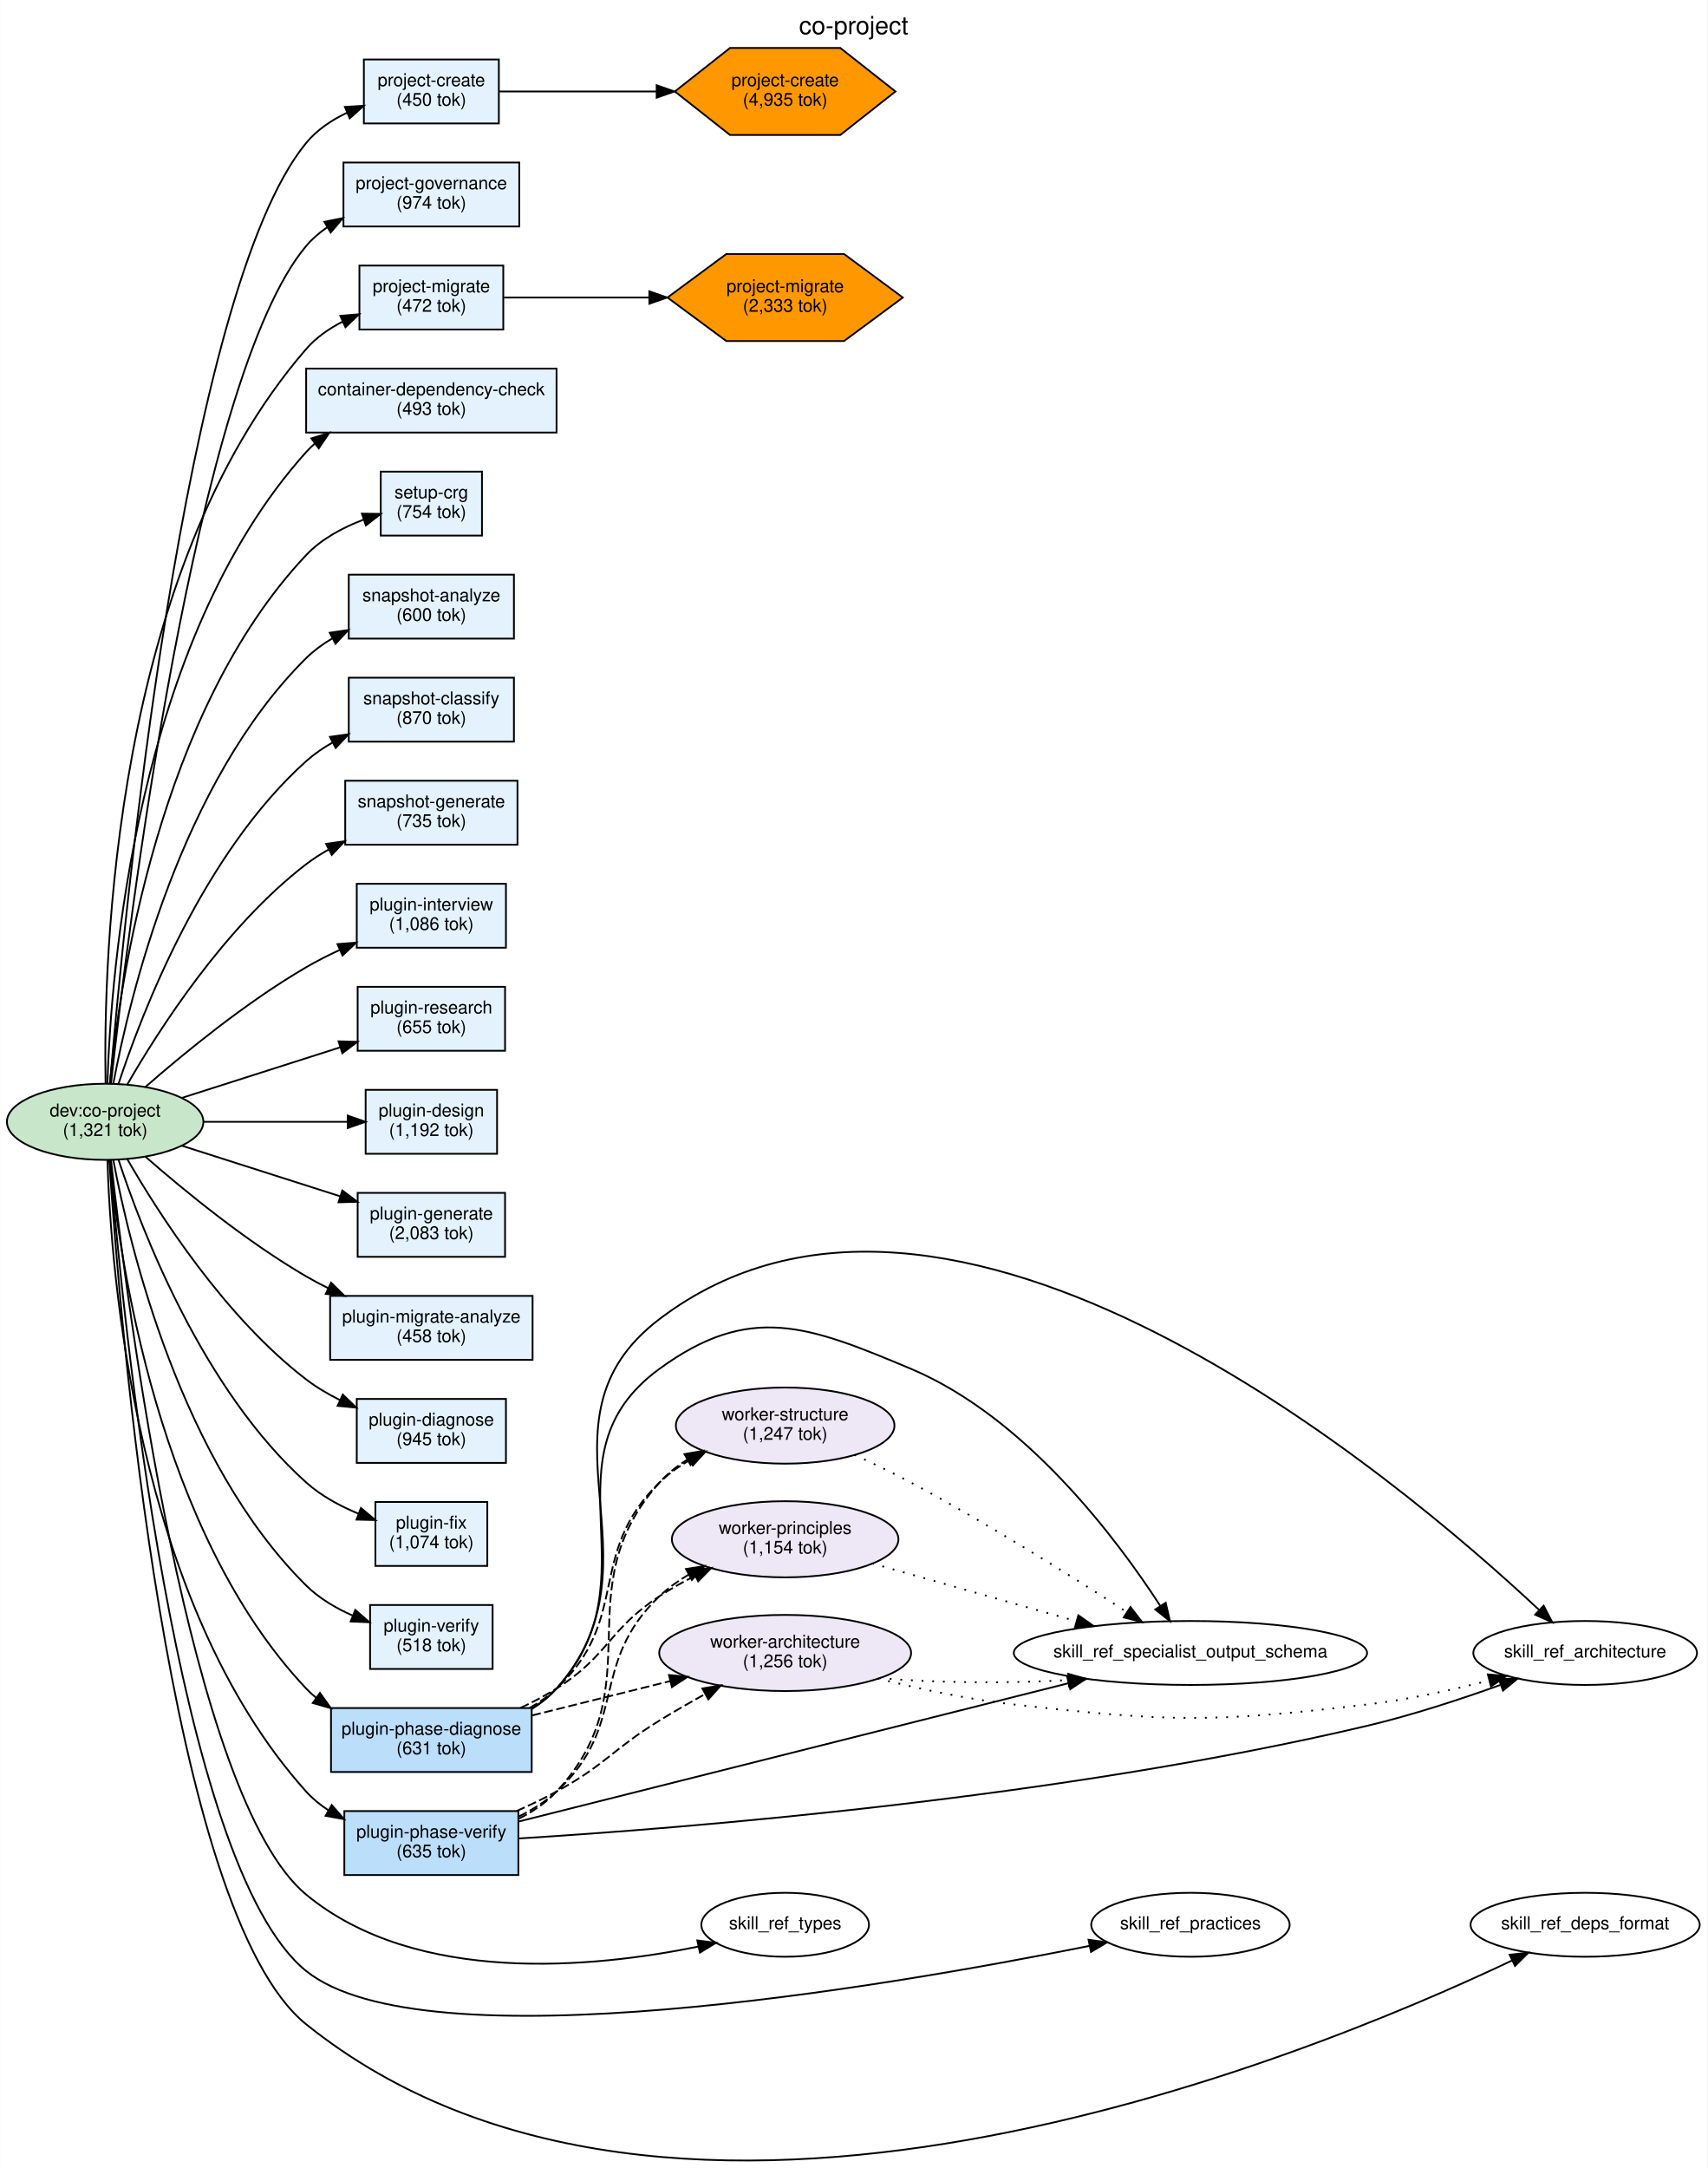
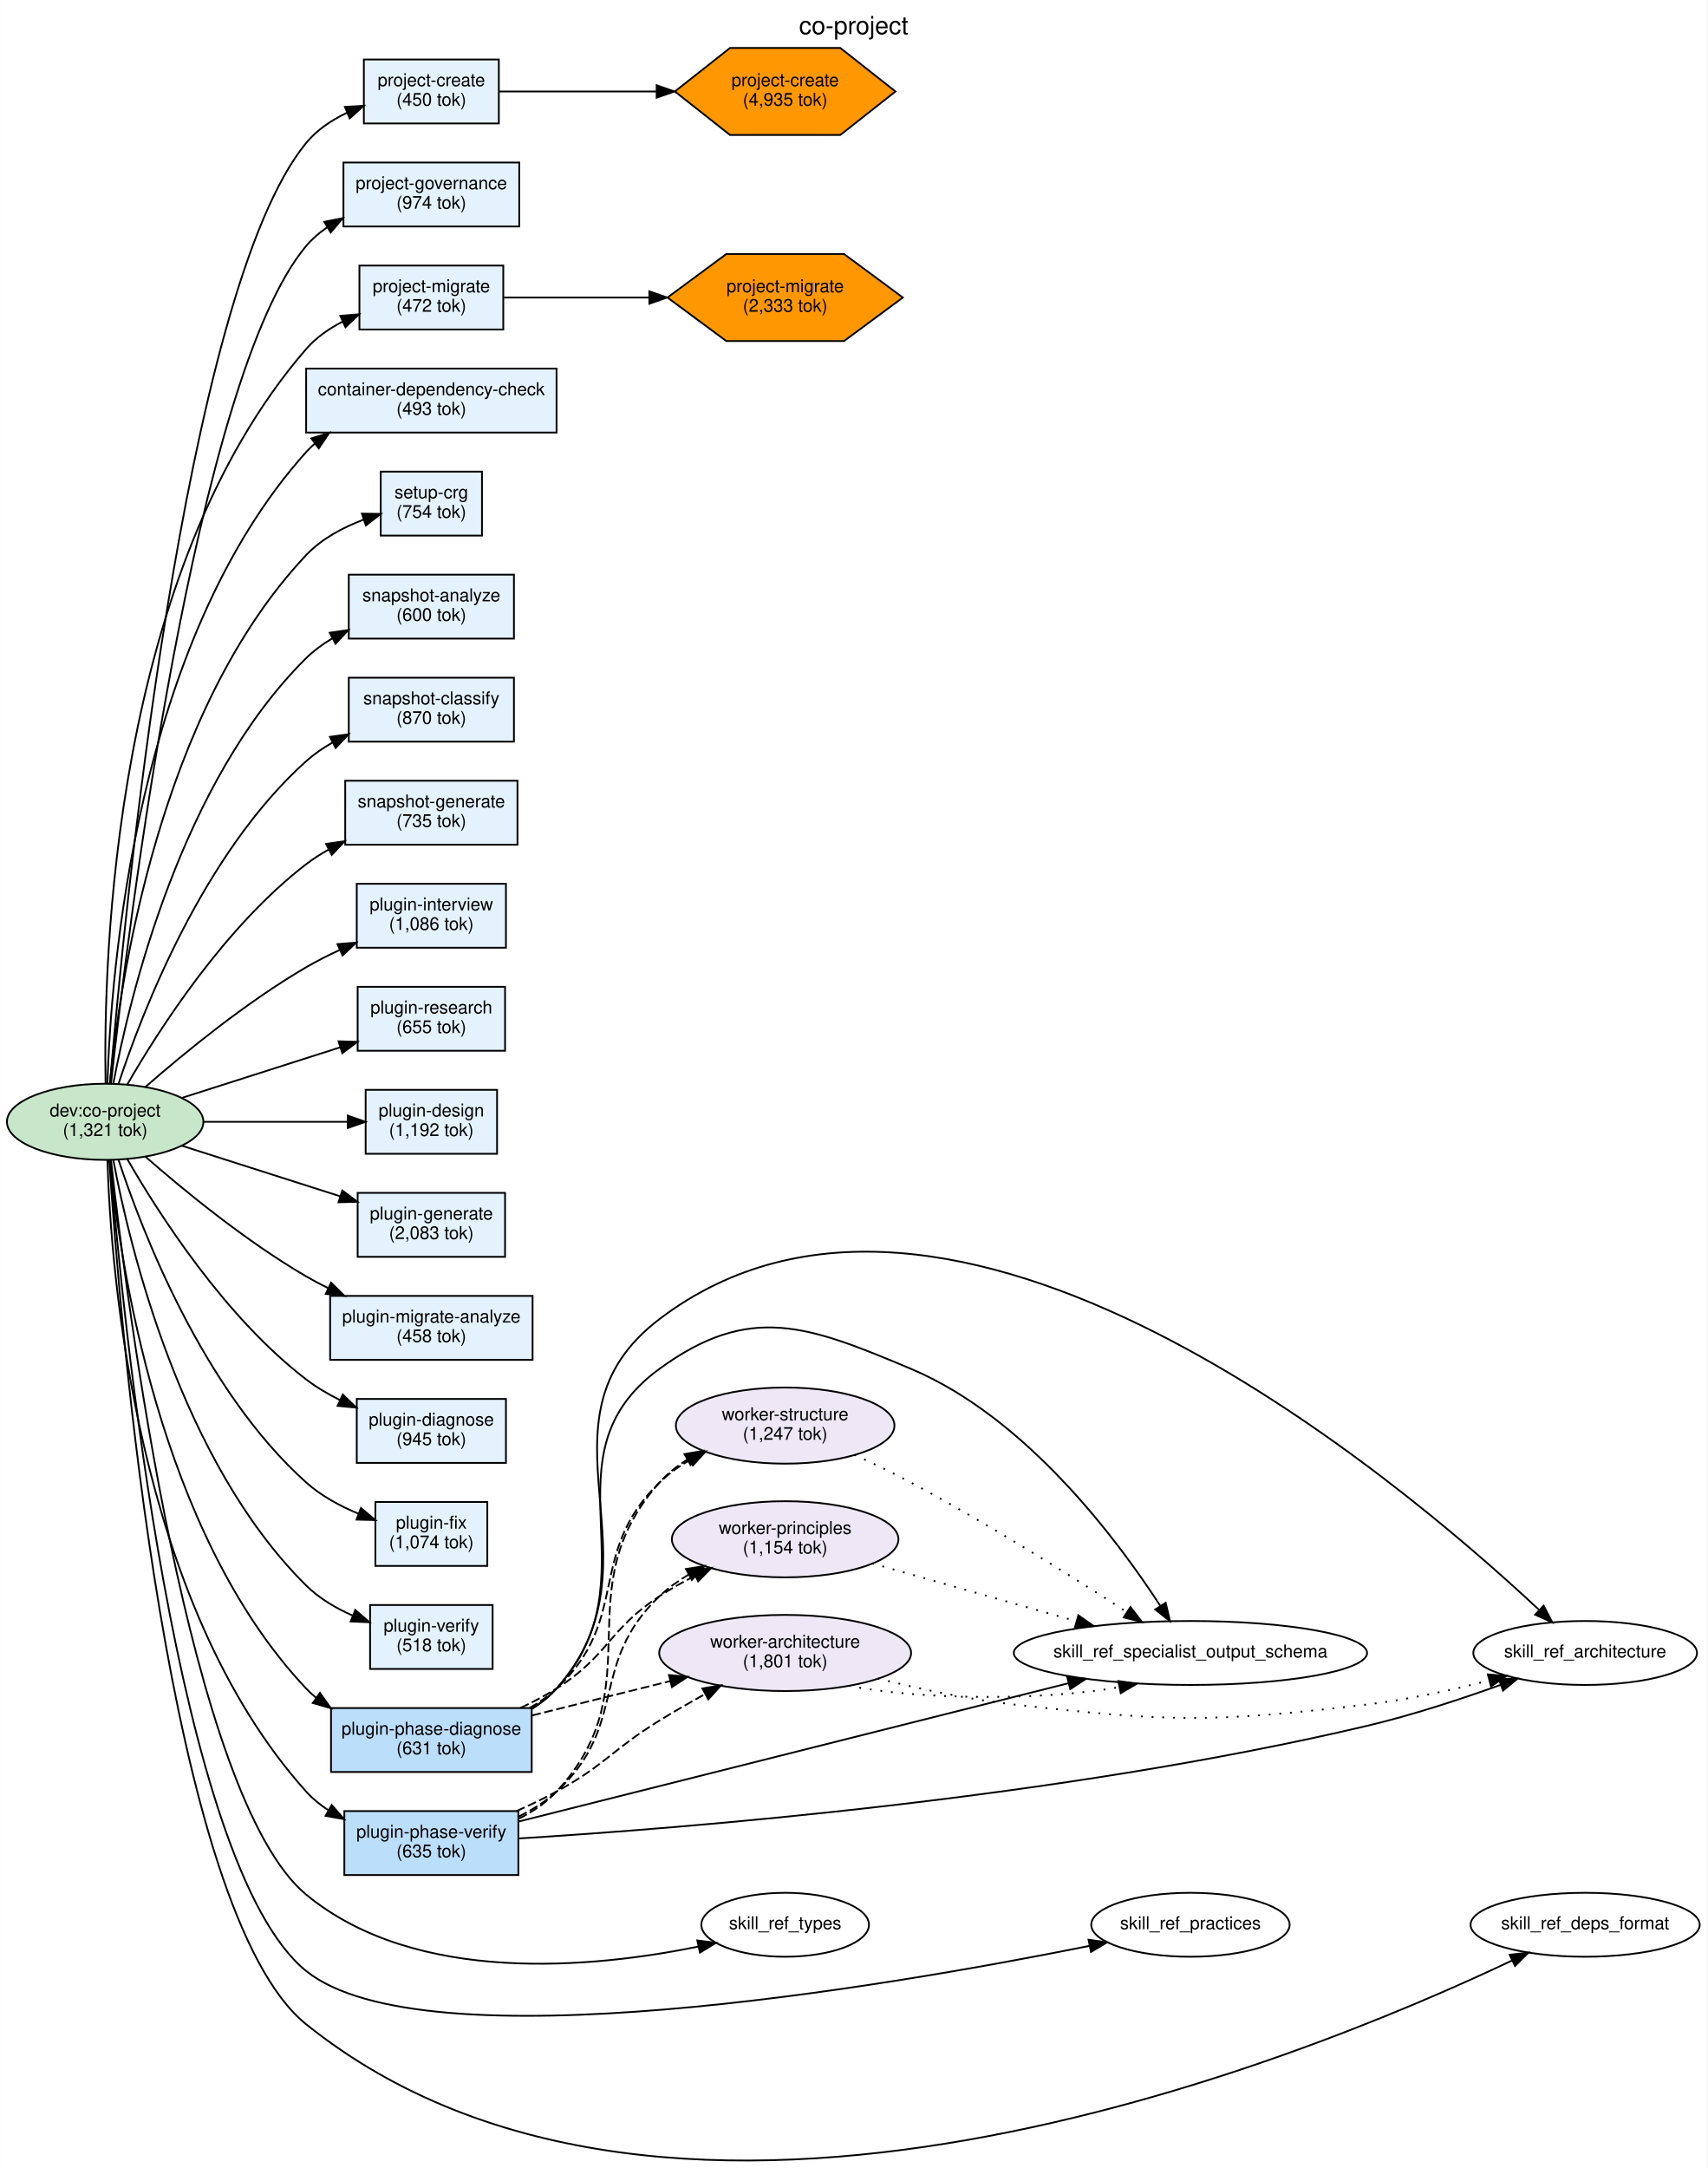
<svg xmlns="http://www.w3.org/2000/svg" width="961pt" height="1220pt" viewBox="0.00 0.00 961.20 1220.41">
  <g id="graph0" class="graph" transform="scale(1 1) rotate(0) translate(4 1216.41)">
    <polygon fill="white" stroke="transparent" points="-4,4 -4,-1216.41 957.2,-1216.41 957.2,4 -4,4" />
    <text text-anchor="middle" x="476.6" y="-1197.21" font-family="Helvetica,sans-Serif" font-size="14.00">co-project</text>
    <g id="node1" class="node">
      <ellipse fill="#c8e6c9" stroke="black" cx="55.15" cy="-584.92" rx="55.31" ry="21.43" />
      <text text-anchor="middle" x="55.15" y="-587.92" font-family="Helvetica,sans-Serif" font-size="10.00">dev:co-project</text>
      <text text-anchor="middle" x="55.15" y="-576.92" font-family="Helvetica,sans-Serif" font-size="10.00">(1,321 tok)</text>
    </g>
    <g id="node2" class="node">
      <polygon fill="#e3f2fd" stroke="black" points="276.81,-1182.92 200.81,-1182.92 200.81,-1146.92 276.81,-1146.92 276.81,-1182.92" />
      <text text-anchor="middle" x="238.81" y="-1167.92" font-family="Helvetica,sans-Serif" font-size="10.00">project-create</text>
      <text text-anchor="middle" x="238.81" y="-1156.92" font-family="Helvetica,sans-Serif" font-size="10.00">(450 tok)</text>
    </g>
    <g id="edge1" class="edge">
      <path fill="none" stroke="black" d="M57.84,-606.14C65.46,-696.94 99.26,-1051.94 168.31,-1135.92 174.35,-1143.26 182.56,-1148.77 191.23,-1152.9" />
      <polygon fill="black" stroke="black" points="190.15,-1156.24 200.73,-1156.86 192.84,-1149.78 190.15,-1156.24" />
    </g>
    <g id="node3" class="node">
      <polygon fill="#e3f2fd" stroke="black" points="288.31,-1124.92 189.31,-1124.92 189.31,-1088.92 288.31,-1088.92 288.31,-1124.92" />
      <text text-anchor="middle" x="238.81" y="-1109.92" font-family="Helvetica,sans-Serif" font-size="10.00">project-governance</text>
      <text text-anchor="middle" x="238.81" y="-1098.92" font-family="Helvetica,sans-Serif" font-size="10.00">(974 tok)</text>
    </g>
    <g id="edge2" class="edge">
      <path fill="none" stroke="black" d="M58.4,-606.17C67.73,-690.93 105.92,-1003.79 168.31,-1077.92 171.69,-1081.94 175.73,-1085.42 180.13,-1088.42" />
      <polygon fill="black" stroke="black" points="178.57,-1091.56 188.97,-1093.62 182.13,-1085.53 178.57,-1091.56" />
    </g>
    <g id="node4" class="node">
      <polygon fill="#e3f2fd" stroke="black" points="279.31,-1066.92 198.31,-1066.92 198.31,-1030.92 279.31,-1030.92 279.31,-1066.92" />
      <text text-anchor="middle" x="238.81" y="-1051.92" font-family="Helvetica,sans-Serif" font-size="10.00">project-migrate</text>
      <text text-anchor="middle" x="238.81" y="-1040.92" font-family="Helvetica,sans-Serif" font-size="10.00">(472 tok)</text>
    </g>
    <g id="edge3" class="edge">
      <path fill="none" stroke="black" d="M55.39,-606.5C54.1,-675.58 59.28,-894.07 168.31,-1019.92 173.91,-1026.38 181.18,-1031.44 188.91,-1035.38" />
      <polygon fill="black" stroke="black" points="187.56,-1038.61 198.12,-1039.51 190.43,-1032.22 187.56,-1038.61" />
    </g>
    <g id="node5" class="node">
      <polygon fill="#e3f2fd" stroke="black" points="309.31,-1008.92 168.31,-1008.92 168.31,-972.92 309.31,-972.92 309.31,-1008.92" />
      <text text-anchor="middle" x="238.81" y="-993.92" font-family="Helvetica,sans-Serif" font-size="10.00">container-dependency-check</text>
      <text text-anchor="middle" x="238.81" y="-982.92" font-family="Helvetica,sans-Serif" font-size="10.00">(493 tok)</text>
    </g>
    <g id="edge4" class="edge">
      <path fill="none" stroke="black" d="M56.42,-606.28C58.32,-669.03 72.2,-855.03 168.31,-961.92 169.84,-963.62 171.48,-965.22 173.21,-966.73" />
      <polygon fill="black" stroke="black" points="171.23,-969.62 181.34,-972.78 175.41,-964 171.23,-969.62" />
    </g>
    <g id="node6" class="node">
      <polygon fill="#e3f2fd" stroke="black" points="267.31,-950.92 210.31,-950.92 210.31,-914.92 267.31,-914.92 267.31,-950.92" />
      <text text-anchor="middle" x="238.81" y="-935.92" font-family="Helvetica,sans-Serif" font-size="10.00">setup-crg</text>
      <text text-anchor="middle" x="238.81" y="-924.92" font-family="Helvetica,sans-Serif" font-size="10.00">(754 tok)</text>
    </g>
    <g id="edge5" class="edge">
      <path fill="none" stroke="black" d="M57.78,-606.2C63.15,-662.27 85.08,-815.78 168.31,-903.92 177,-913.13 189.07,-919.52 200.71,-923.91" />
      <polygon fill="black" stroke="black" points="199.71,-927.27 210.31,-927.14 201.95,-920.63 199.71,-927.27" />
    </g>
    <g id="node7" class="node">
      <polygon fill="#e3f2fd" stroke="black" points="285.31,-892.92 192.31,-892.92 192.31,-856.92 285.31,-856.92 285.31,-892.92" />
      <text text-anchor="middle" x="238.81" y="-877.92" font-family="Helvetica,sans-Serif" font-size="10.00">snapshot-analyze</text>
      <text text-anchor="middle" x="238.81" y="-866.92" font-family="Helvetica,sans-Serif" font-size="10.00">(600 tok)</text>
    </g>
    <g id="edge6" class="edge">
      <path fill="none" stroke="black" d="M59.7,-606.23C68.89,-655.06 97.84,-776.19 168.31,-845.92 172.6,-850.16 177.59,-853.82 182.91,-856.96" />
      <polygon fill="black" stroke="black" points="181.6,-860.22 192.08,-861.77 184.85,-854.03 181.6,-860.22" />
    </g>
    <g id="node8" class="node">
      <polygon fill="#e3f2fd" stroke="black" points="285.31,-834.92 192.31,-834.92 192.31,-798.92 285.31,-798.92 285.31,-834.92" />
      <text text-anchor="middle" x="238.81" y="-819.92" font-family="Helvetica,sans-Serif" font-size="10.00">snapshot-classify</text>
      <text text-anchor="middle" x="238.81" y="-808.92" font-family="Helvetica,sans-Serif" font-size="10.00">(870 tok)</text>
    </g>
    <g id="edge7" class="edge">
      <path fill="none" stroke="black" d="M62.57,-606.01C75.9,-646.55 110.29,-735.92 168.31,-787.92 172.74,-791.89 177.79,-795.36 183.1,-798.39" />
      <polygon fill="black" stroke="black" points="181.72,-801.62 192.21,-803.08 184.92,-795.39 181.72,-801.62" />
    </g>
    <g id="node9" class="node">
      <polygon fill="#e3f2fd" stroke="black" points="287.31,-776.92 190.31,-776.92 190.31,-740.92 287.31,-740.92 287.31,-776.92" />
      <text text-anchor="middle" x="238.81" y="-761.92" font-family="Helvetica,sans-Serif" font-size="10.00">snapshot-generate</text>
      <text text-anchor="middle" x="238.81" y="-750.92" font-family="Helvetica,sans-Serif" font-size="10.00">(735 tok)</text>
    </g>
    <g id="edge8" class="edge">
      <path fill="none" stroke="black" d="M67.47,-605.69C85.25,-636.58 122.46,-694.79 168.31,-729.92 172.19,-732.89 176.42,-735.62 180.82,-738.1" />
      <polygon fill="black" stroke="black" points="179.52,-741.37 190.01,-742.87 182.74,-735.16 179.52,-741.37" />
    </g>
    <g id="node10" class="node">
      <polygon fill="#e3f2fd" stroke="black" points="280.81,-718.92 196.81,-718.92 196.81,-682.92 280.81,-682.92 280.81,-718.92" />
      <text text-anchor="middle" x="238.81" y="-703.92" font-family="Helvetica,sans-Serif" font-size="10.00">plugin-interview</text>
      <text text-anchor="middle" x="238.81" y="-692.92" font-family="Helvetica,sans-Serif" font-size="10.00">(1,086 tok)</text>
    </g>
    <g id="edge9" class="edge">
      <path fill="none" stroke="black" d="M77.68,-604.43C99.39,-623.41 134.45,-652.2 168.31,-671.92 174.23,-675.37 180.64,-678.62 187.09,-681.61" />
      <polygon fill="black" stroke="black" points="185.95,-684.94 196.51,-685.8 188.8,-678.54 185.95,-684.94" />
    </g>
    <g id="node11" class="node">
      <polygon fill="#e3f2fd" stroke="black" points="280.31,-660.92 197.31,-660.92 197.31,-624.92 280.31,-624.92 280.31,-660.92" />
      <text text-anchor="middle" x="238.81" y="-645.92" font-family="Helvetica,sans-Serif" font-size="10.00">plugin-research</text>
      <text text-anchor="middle" x="238.81" y="-634.92" font-family="Helvetica,sans-Serif" font-size="10.00">(655 tok)</text>
    </g>
    <g id="edge10" class="edge">
      <path fill="none" stroke="black" d="M98.29,-598.37C124.91,-606.87 159.47,-617.91 187.52,-626.86" />
      <polygon fill="black" stroke="black" points="186.56,-630.23 197.15,-629.94 188.69,-623.56 186.56,-630.23" />
    </g>
    <g id="node12" class="node">
      <polygon fill="#e3f2fd" stroke="black" points="275.81,-602.92 201.81,-602.92 201.81,-566.92 275.81,-566.92 275.81,-602.92" />
      <text text-anchor="middle" x="238.81" y="-587.92" font-family="Helvetica,sans-Serif" font-size="10.00">plugin-design</text>
      <text text-anchor="middle" x="238.81" y="-576.92" font-family="Helvetica,sans-Serif" font-size="10.00">(1,192 tok)</text>
    </g>
    <g id="edge11" class="edge">
      <path fill="none" stroke="black" d="M110.66,-584.92C136.44,-584.92 166.91,-584.92 191.55,-584.92" />
      <polygon fill="black" stroke="black" points="191.73,-588.42 201.73,-584.92 191.73,-581.42 191.73,-588.42" />
    </g>
    <g id="node13" class="node">
      <polygon fill="#e3f2fd" stroke="black" points="280.31,-544.92 197.31,-544.92 197.31,-508.92 280.31,-508.92 280.31,-544.92" />
      <text text-anchor="middle" x="238.81" y="-529.92" font-family="Helvetica,sans-Serif" font-size="10.00">plugin-generate</text>
      <text text-anchor="middle" x="238.81" y="-518.92" font-family="Helvetica,sans-Serif" font-size="10.00">(2,083 tok)</text>
    </g>
    <g id="edge12" class="edge">
      <path fill="none" stroke="black" d="M98.29,-571.47C124.91,-562.97 159.47,-551.93 187.52,-542.97" />
      <polygon fill="black" stroke="black" points="188.69,-546.28 197.15,-539.9 186.56,-539.61 188.69,-546.28" />
    </g>
    <g id="node14" class="node">
      <polygon fill="#e3f2fd" stroke="black" points="295.81,-486.92 181.81,-486.92 181.81,-450.92 295.81,-450.92 295.81,-486.92" />
      <text text-anchor="middle" x="238.81" y="-471.92" font-family="Helvetica,sans-Serif" font-size="10.00">plugin-migrate-analyze</text>
      <text text-anchor="middle" x="238.81" y="-460.92" font-family="Helvetica,sans-Serif" font-size="10.00">(458 tok)</text>
    </g>
    <g id="edge13" class="edge">
      <path fill="none" stroke="black" d="M77.68,-565.41C99.39,-546.43 134.45,-517.64 168.31,-497.92 172.23,-495.64 176.36,-493.44 180.58,-491.35" />
      <polygon fill="black" stroke="black" points="182.35,-494.38 189.89,-486.94 179.36,-488.05 182.35,-494.38" />
    </g>
    <g id="node15" class="node">
      <polygon fill="#e3f2fd" stroke="black" points="280.81,-428.92 196.81,-428.92 196.81,-392.92 280.81,-392.92 280.81,-428.92" />
      <text text-anchor="middle" x="238.81" y="-413.92" font-family="Helvetica,sans-Serif" font-size="10.00">plugin-diagnose</text>
      <text text-anchor="middle" x="238.81" y="-402.92" font-family="Helvetica,sans-Serif" font-size="10.00">(945 tok)</text>
    </g>
    <g id="edge14" class="edge">
      <path fill="none" stroke="black" d="M67.47,-564.15C85.25,-533.26 122.46,-475.05 168.31,-439.92 174.09,-435.49 180.64,-431.62 187.36,-428.27" />
      <polygon fill="black" stroke="black" points="188.95,-431.39 196.56,-424.02 186.02,-425.03 188.95,-431.39" />
    </g>
    <g id="node16" class="node">
      <polygon fill="#e3f2fd" stroke="black" points="270.31,-370.92 207.31,-370.92 207.31,-334.92 270.31,-334.92 270.31,-370.92" />
      <text text-anchor="middle" x="238.81" y="-355.92" font-family="Helvetica,sans-Serif" font-size="10.00">plugin-fix</text>
      <text text-anchor="middle" x="238.81" y="-344.92" font-family="Helvetica,sans-Serif" font-size="10.00">(1,074 tok)</text>
    </g>
    <g id="edge15" class="edge">
      <path fill="none" stroke="black" d="M62.57,-563.83C75.9,-523.29 110.29,-433.92 168.31,-381.92 176.73,-374.37 187.4,-368.61 197.83,-364.3" />
      <polygon fill="black" stroke="black" points="199.16,-367.54 207.28,-360.73 196.69,-360.99 199.16,-367.54" />
    </g>
    <g id="node17" class="node">
      <polygon fill="#e3f2fd" stroke="black" points="273.31,-312.92 204.31,-312.92 204.31,-276.92 273.31,-276.92 273.31,-312.92" />
      <text text-anchor="middle" x="238.81" y="-297.92" font-family="Helvetica,sans-Serif" font-size="10.00">plugin-verify</text>
      <text text-anchor="middle" x="238.81" y="-286.92" font-family="Helvetica,sans-Serif" font-size="10.00">(518 tok)</text>
    </g>
    <g id="edge16" class="edge">
      <path fill="none" stroke="black" d="M59.7,-563.61C68.89,-514.78 97.84,-393.65 168.31,-323.92 175.63,-316.68 185.02,-311.15 194.52,-306.96" />
      <polygon fill="black" stroke="black" points="195.97,-310.15 203.98,-303.21 193.39,-303.64 195.97,-310.15" />
    </g>
    <g id="node18" class="node">
      <polygon fill="#bbdefb" stroke="black" points="295.31,-254.92 182.31,-254.92 182.31,-218.92 295.31,-218.92 295.31,-254.92" />
      <text text-anchor="middle" x="238.81" y="-239.92" font-family="Helvetica,sans-Serif" font-size="10.00">plugin-phase-diagnose</text>
      <text text-anchor="middle" x="238.81" y="-228.92" font-family="Helvetica,sans-Serif" font-size="10.00">(631 tok)</text>
    </g>
    <g id="edge17" class="edge">
      <path fill="none" stroke="black" d="M57.78,-563.64C63.15,-507.57 85.08,-354.06 168.31,-265.92 170.08,-264.05 171.98,-262.29 174,-260.65" />
      <polygon fill="black" stroke="black" points="176.08,-263.46 182.23,-254.83 172.04,-257.74 176.08,-263.46" />
    </g>
    <g id="node19" class="node">
      <polygon fill="#bbdefb" stroke="black" points="287.81,-196.92 189.81,-196.92 189.81,-160.92 287.81,-160.92 287.81,-196.92" />
      <text text-anchor="middle" x="238.81" y="-181.92" font-family="Helvetica,sans-Serif" font-size="10.00">plugin-phase-verify</text>
      <text text-anchor="middle" x="238.81" y="-170.92" font-family="Helvetica,sans-Serif" font-size="10.00">(635 tok)</text>
    </g>
    <g id="edge18" class="edge">
      <path fill="none" stroke="black" d="M56.42,-563.56C58.32,-500.81 72.2,-314.81 168.31,-207.92 171.97,-203.85 176.29,-200.33 180.96,-197.3" />
      <polygon fill="black" stroke="black" points="182.71,-200.33 189.68,-192.35 179.25,-194.25 182.71,-200.33" />
    </g>
    <g id="node25" class="node">
      <ellipse fill="none" stroke="black" cx="438.02" cy="-132.92" rx="47.19" ry="18" />
      <text text-anchor="middle" x="438.02" y="-130.42" font-family="Helvetica,sans-Serif" font-size="10.00">skill_ref_types</text>
    </g>
    <g id="edge19" class="edge">
      <path fill="none" stroke="black" d="M58.38,-563.7C67.21,-483.99 102.49,-204.33 168.31,-149.92 230.29,-98.68 330.33,-108.63 389.28,-120.67" />
      <polygon fill="black" stroke="black" points="388.57,-124.1 399.08,-122.77 390.03,-117.26 388.57,-124.1" />
    </g>
    <g id="node26" class="node">
      <ellipse fill="none" stroke="black" cx="666.21" cy="-132.92" rx="55.85" ry="18" />
      <text text-anchor="middle" x="666.21" y="-130.42" font-family="Helvetica,sans-Serif" font-size="10.00">skill_ref_practices</text>
    </g>
    <g id="edge20" class="edge">
      <path fill="none" stroke="black" d="M57.78,-563.58C64.73,-478.59 95.02,-165.91 168.31,-106.92 234.69,-53.49 493.9,-97.86 609.28,-121.02" />
      <polygon fill="black" stroke="black" points="608.83,-124.5 619.33,-123.05 610.22,-117.64 608.83,-124.5" />
    </g>
    <g id="node27" class="node">
      <ellipse fill="none" stroke="black" cx="888.45" cy="-132.92" rx="64.51" ry="18" />
      <text text-anchor="middle" x="888.45" y="-130.42" font-family="Helvetica,sans-Serif" font-size="10.00">skill_ref_deps_format</text>
    </g>
    <g id="edge21" class="edge">
      <path fill="none" stroke="black" d="M57.45,-563.44C63.27,-474.86 90.24,-139.63 168.31,-76.92 374.1,88.4 728.57,-56.5 847.34,-112.83" />
      <polygon fill="black" stroke="black" points="845.94,-116.04 856.47,-117.2 848.96,-109.73 845.94,-116.04" />
    </g>
    <g id="node23" class="node">
      <polygon fill="#ff9800" stroke="black" points="500.13,-1164.92 469.07,-1189.41 406.97,-1189.41 375.91,-1164.92 406.97,-1140.43 469.07,-1140.43 500.13,-1164.92" />
      <text text-anchor="middle" x="438.02" y="-1167.92" font-family="Helvetica,sans-Serif" font-size="10.00">project-create</text>
      <text text-anchor="middle" x="438.02" y="-1156.92" font-family="Helvetica,sans-Serif" font-size="10.00">(4,935 tok)</text>
    </g>
    <g id="edge22" class="edge">
      <path fill="none" stroke="black" d="M276.9,-1164.92C301.86,-1164.92 335.58,-1164.92 365.64,-1164.92" />
      <polygon fill="black" stroke="black" points="365.67,-1168.42 375.67,-1164.92 365.67,-1161.42 365.67,-1168.42" />
    </g>
    <g id="node24" class="node">
      <polygon fill="#ff9800" stroke="black" points="504.29,-1048.92 471.16,-1073.41 404.88,-1073.41 371.75,-1048.92 404.88,-1024.43 471.16,-1024.43 504.29,-1048.92" />
      <text text-anchor="middle" x="438.02" y="-1051.92" font-family="Helvetica,sans-Serif" font-size="10.00">project-migrate</text>
      <text text-anchor="middle" x="438.02" y="-1040.92" font-family="Helvetica,sans-Serif" font-size="10.00">(2,333 tok)</text>
    </g>
    <g id="edge23" class="edge">
      <path fill="none" stroke="black" d="M279.72,-1048.92C303.17,-1048.92 333.6,-1048.92 361.43,-1048.92" />
      <polygon fill="black" stroke="black" points="361.55,-1052.42 371.55,-1048.92 361.55,-1045.42 361.55,-1052.42" />
    </g>
    <g id="node20" class="node">
      <ellipse fill="#ede7f6" stroke="black" cx="438.02" cy="-413.92" rx="61.54" ry="21.43" />
      <text text-anchor="middle" x="438.02" y="-416.92" font-family="Helvetica,sans-Serif" font-size="10.00">worker-structure</text>
      <text text-anchor="middle" x="438.02" y="-405.92" font-family="Helvetica,sans-Serif" font-size="10.00">(1,247 tok)</text>
    </g>
    <g id="edge24" class="edge">
      <path fill="none" stroke="black" stroke-dasharray="5,2" d="M294.16,-254.96C299.63,-258.09 304.82,-261.73 309.31,-265.92 351.44,-305.26 325.88,-341.85 367.31,-381.92 372.26,-386.71 378.06,-390.87 384.16,-394.46" />
      <polygon fill="black" stroke="black" points="382.78,-397.69 393.25,-399.32 386.08,-391.52 382.78,-397.69" />
    </g>
    <g id="node21" class="node">
      <ellipse fill="#ede7f6" stroke="black" cx="438.02" cy="-349.92" rx="63.78" ry="21.43" />
      <text text-anchor="middle" x="438.02" y="-352.92" font-family="Helvetica,sans-Serif" font-size="10.00">worker-principles</text>
      <text text-anchor="middle" x="438.02" y="-341.92" font-family="Helvetica,sans-Serif" font-size="10.00">(1,154 tok)</text>
    </g>
    <g id="edge25" class="edge">
      <path fill="none" stroke="black" stroke-dasharray="5,2" d="M289.08,-255.04C296.07,-258.3 303.01,-261.94 309.31,-265.92 338.58,-284.4 338.36,-298.93 367.31,-317.92 373.51,-321.99 380.31,-325.8 387.16,-329.28" />
      <polygon fill="black" stroke="black" points="385.95,-332.58 396.47,-333.8 389.01,-326.28 385.95,-332.58" />
    </g>
    <g id="node22" class="node">
      <ellipse fill="#ede7f6" stroke="black" cx="438.02" cy="-285.92" rx="70.92" ry="21.43" />
      <text text-anchor="middle" x="438.02" y="-288.92" font-family="Helvetica,sans-Serif" font-size="10.00">worker-architecture</text>
-       <text text-anchor="middle" x="438.02" y="-277.92" font-family="Helvetica,sans-Serif" font-size="10.00">(1,256 tok)</text>
+       <text text-anchor="middle" x="438.02" y="-277.92" font-family="Helvetica,sans-Serif" font-size="10.00">(1,801 tok)</text>
    </g>
    <g id="edge26" class="edge">
      <path fill="none" stroke="black" stroke-dasharray="5,2" d="M295.53,-250.76C319.76,-256.79 348.29,-263.87 373.35,-270.1" />
      <polygon fill="black" stroke="black" points="372.59,-273.52 383.14,-272.53 374.27,-266.72 372.59,-273.52" />
    </g>
    <g id="node28" class="node">
      <ellipse fill="none" stroke="black" cx="666.21" cy="-285.92" rx="99.47" ry="18" />
      <text text-anchor="middle" x="666.21" y="-283.42" font-family="Helvetica,sans-Serif" font-size="10.00">skill_ref_specialist_output_schema</text>
    </g>
    <g id="edge27" class="edge">
      <path fill="none" stroke="black" d="M295.5,-254.72C300.6,-257.89 305.33,-261.59 309.31,-265.92 366.21,-327.78 299.37,-396.43 367.31,-445.92 418.11,-482.93 450.8,-470.3 508.73,-445.92 573.38,-418.72 624.67,-350.32 649.29,-312.35" />
      <polygon fill="black" stroke="black" points="652.29,-314.16 654.69,-303.84 646.38,-310.41 652.29,-314.16" />
    </g>
    <g id="node29" class="node">
      <ellipse fill="none" stroke="black" cx="888.45" cy="-285.92" rx="62.97" ry="18" />
      <text text-anchor="middle" x="888.45" y="-283.42" font-family="Helvetica,sans-Serif" font-size="10.00">skill_ref_architecture</text>
    </g>
    <g id="edge28" class="edge">
      <path fill="none" stroke="black" d="M295.34,-254.35C300.53,-257.59 305.33,-261.41 309.31,-265.92 372.86,-337.84 290.87,-415.88 367.31,-473.92 530.33,-597.71 782.53,-384.96 862.34,-310.33" />
      <polygon fill="black" stroke="black" points="865.08,-312.56 869.95,-303.15 860.27,-307.47 865.08,-312.56" />
    </g>
    <g id="edge29" class="edge">
      <path fill="none" stroke="black" stroke-dasharray="5,2" d="M288.13,-192.68C295.97,-196.61 303.44,-201.6 309.31,-207.92 364.79,-267.64 312.88,-321.24 367.31,-381.92 371.79,-386.92 377.21,-391.18 383.02,-394.82" />
      <polygon fill="black" stroke="black" points="381.32,-397.88 391.75,-399.7 384.73,-391.77 381.32,-397.88" />
    </g>
    <g id="edge30" class="edge">
      <path fill="none" stroke="black" stroke-dasharray="5,2" d="M288.03,-193.86C295.7,-197.64 303.13,-202.28 309.31,-207.92 350.11,-245.2 327.17,-279.93 367.31,-317.92 372.18,-322.53 377.84,-326.57 383.78,-330.08" />
      <polygon fill="black" stroke="black" points="382.17,-333.19 392.63,-334.85 385.49,-327.02 382.17,-333.19" />
    </g>
    <g id="edge31" class="edge">
      <path fill="none" stroke="black" stroke-dasharray="5,2" d="M286.79,-196.95C294.45,-200.33 302.19,-204.04 309.31,-207.92 336.8,-222.92 340.64,-231.51 367.31,-247.92 375.5,-252.96 384.4,-258.07 393.02,-262.85" />
      <polygon fill="black" stroke="black" points="391.41,-265.95 401.86,-267.68 394.77,-259.81 391.41,-265.95" />
    </g>
    <g id="edge32" class="edge">
      <path fill="none" stroke="black" d="M288.19,-191.09C364.1,-210.18 511.4,-247.23 597.7,-268.94" />
      <polygon fill="black" stroke="black" points="596.84,-272.33 607.39,-271.38 598.55,-265.54 596.84,-272.33" />
    </g>
    <g id="edge33" class="edge">
      <path fill="none" stroke="black" d="M287.92,-181.5C381.18,-187.27 592.64,-204.03 765.7,-244.92 790.94,-250.88 818.37,-259.89 840.8,-267.94" />
      <polygon fill="black" stroke="black" points="839.81,-271.31 850.4,-271.44 842.2,-264.73 839.81,-271.31" />
    </g>
    <g id="edge34" class="edge">
      <path fill="none" stroke="black" stroke-dasharray="1,5" d="M477.05,-397.46C487.44,-392.69 498.63,-387.31 508.73,-381.92 551.6,-359.04 598.9,-329.36 630.16,-309.1" />
      <polygon fill="black" stroke="black" points="632.46,-311.78 638.93,-303.39 628.64,-305.92 632.46,-311.78" />
    </g>
    <g id="edge35" class="edge">
      <path fill="none" stroke="black" stroke-dasharray="1,5" d="M486.99,-336.35C520.42,-326.89 565.36,-314.17 601.75,-303.88" />
      <polygon fill="black" stroke="black" points="603.1,-307.13 611.77,-301.04 601.2,-300.4 603.1,-307.13" />
    </g>
    <g id="edge36" class="edge">
-       <path fill="none" stroke="black" stroke-dasharray="1,5" d="M490.91,-271.79C522.47,-269.07 563.13,-268.69 597.24,-270.65" />
-       <polygon fill="black" stroke="black" points="597.39,-274.16 607.6,-271.33 597.85,-267.18 597.39,-274.16" />
+       <path fill="none" stroke="black" stroke-dasharray="1,5" d="M473.87,-267.45C514.97,-259.35 583.11,-259.08 626.01,-266.64" />
+       <polygon fill="black" stroke="black" points="625.59,-270.13 636.08,-268.67 626.97,-263.27 625.59,-270.13" />
    </g>
    <g id="edge37" class="edge">
      <path fill="none" stroke="black" stroke-dasharray="1,5" d="M490.15,-271.56C513.32,-265.77 541.2,-259.78 566.73,-256.92 654.61,-247.07 677.87,-246.6 765.7,-256.92 788.52,-259.6 813.26,-265.02 834.45,-270.45" />
      <polygon fill="black" stroke="black" points="833.66,-273.86 844.22,-273.02 835.44,-267.09 833.66,-273.86" />
    </g>
  </g>
</svg>
